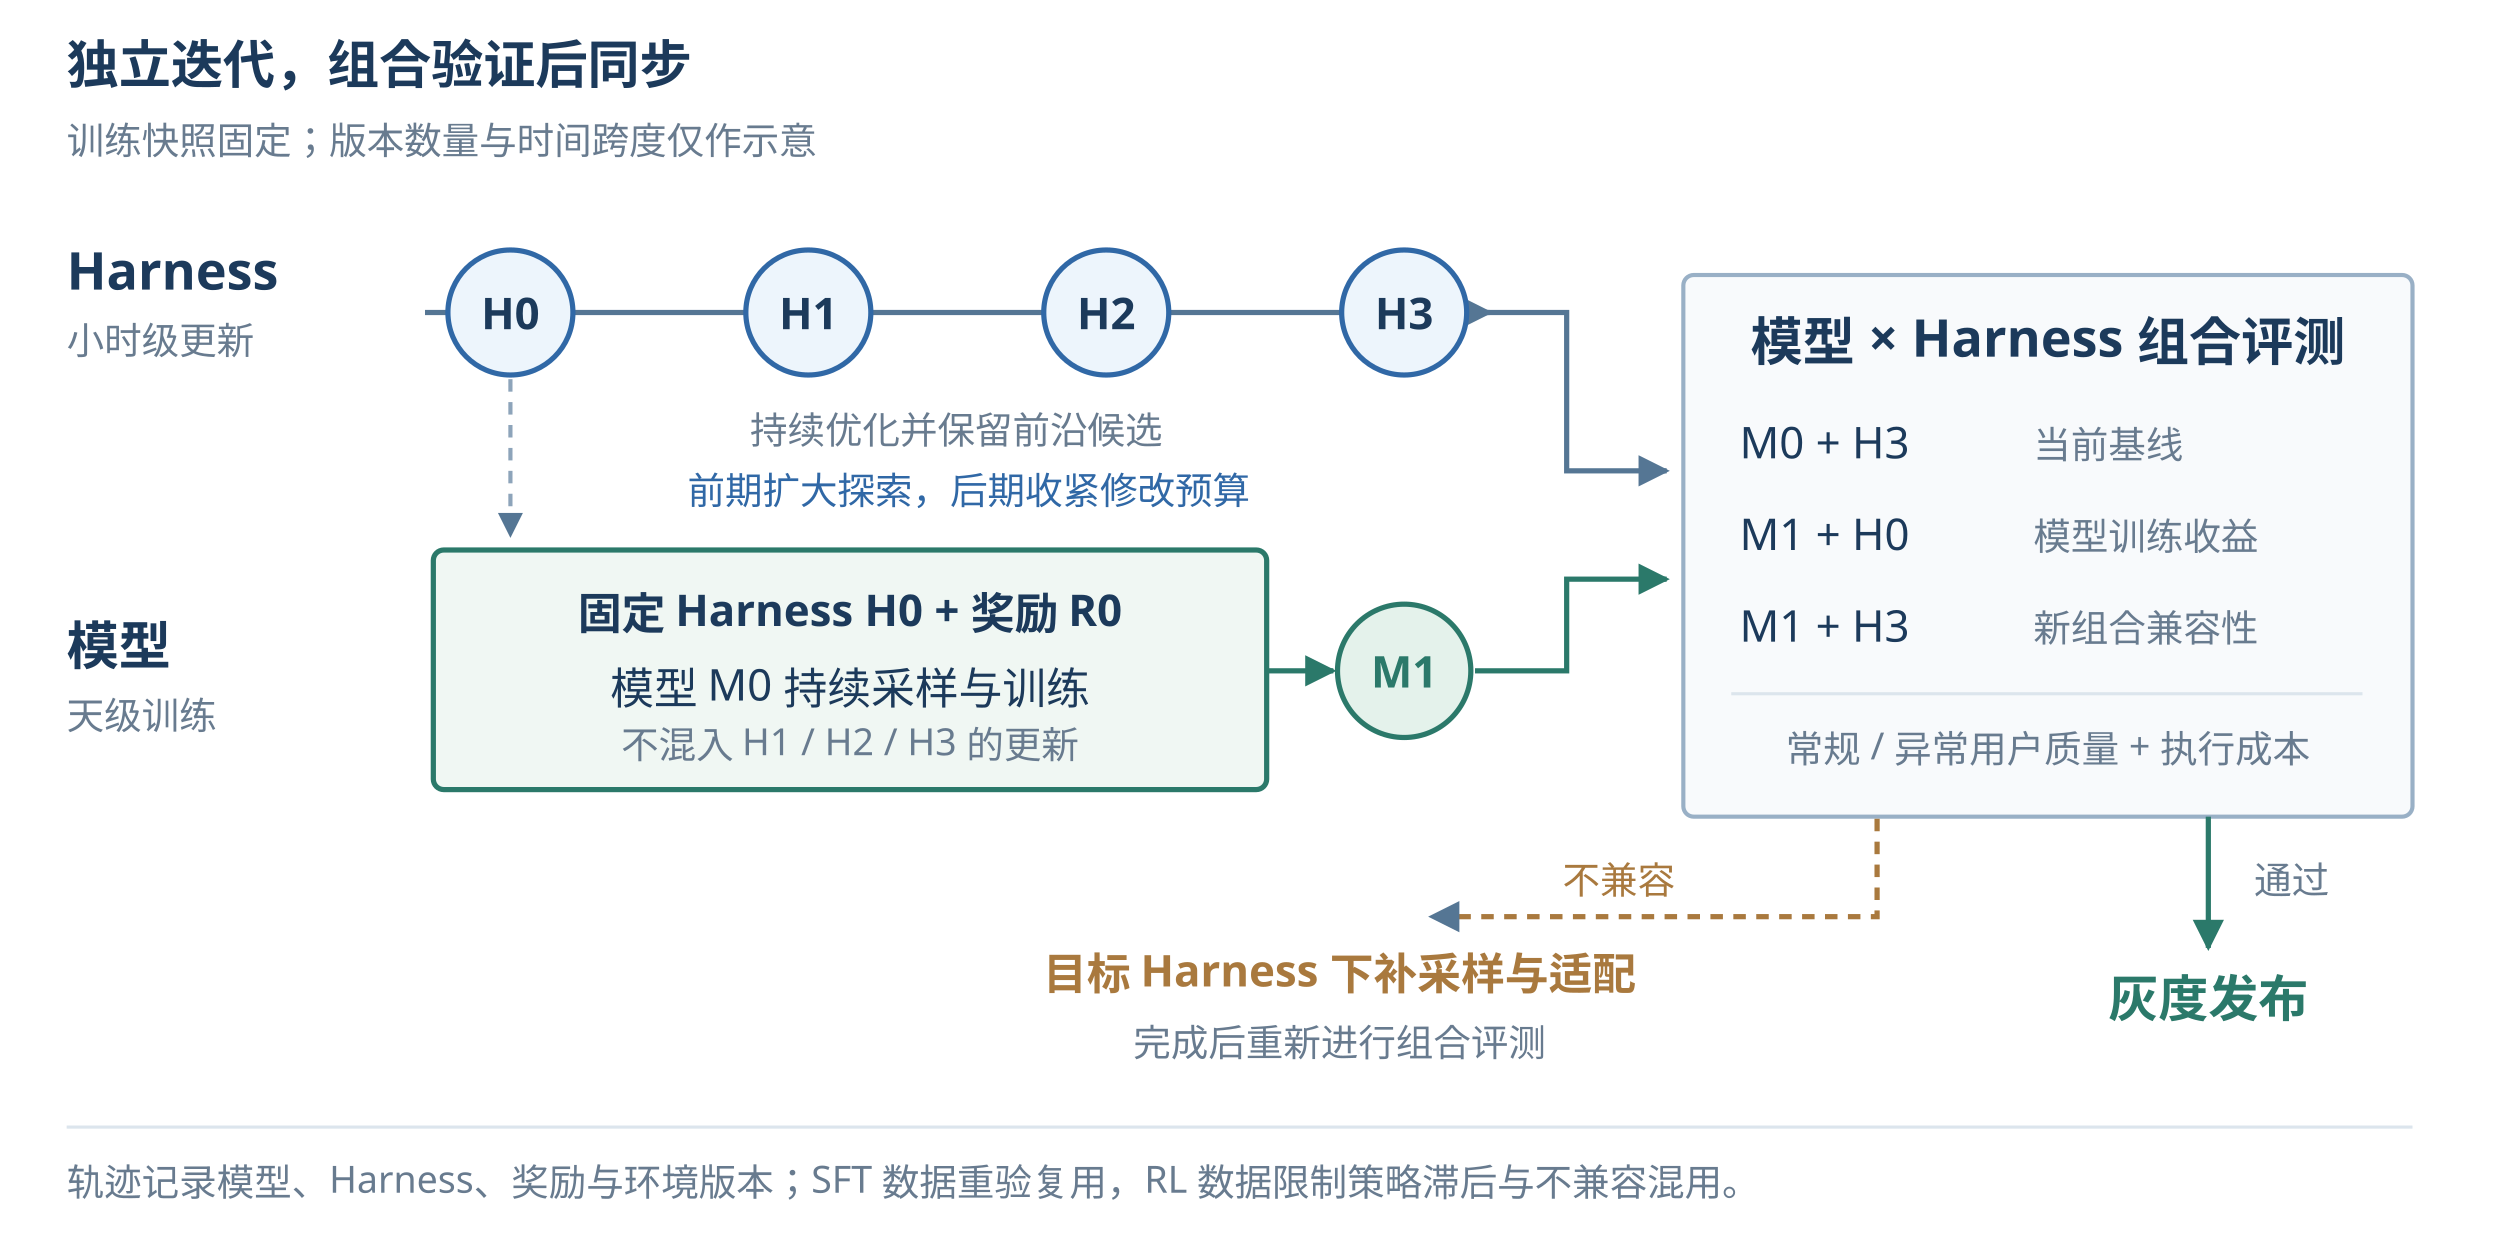
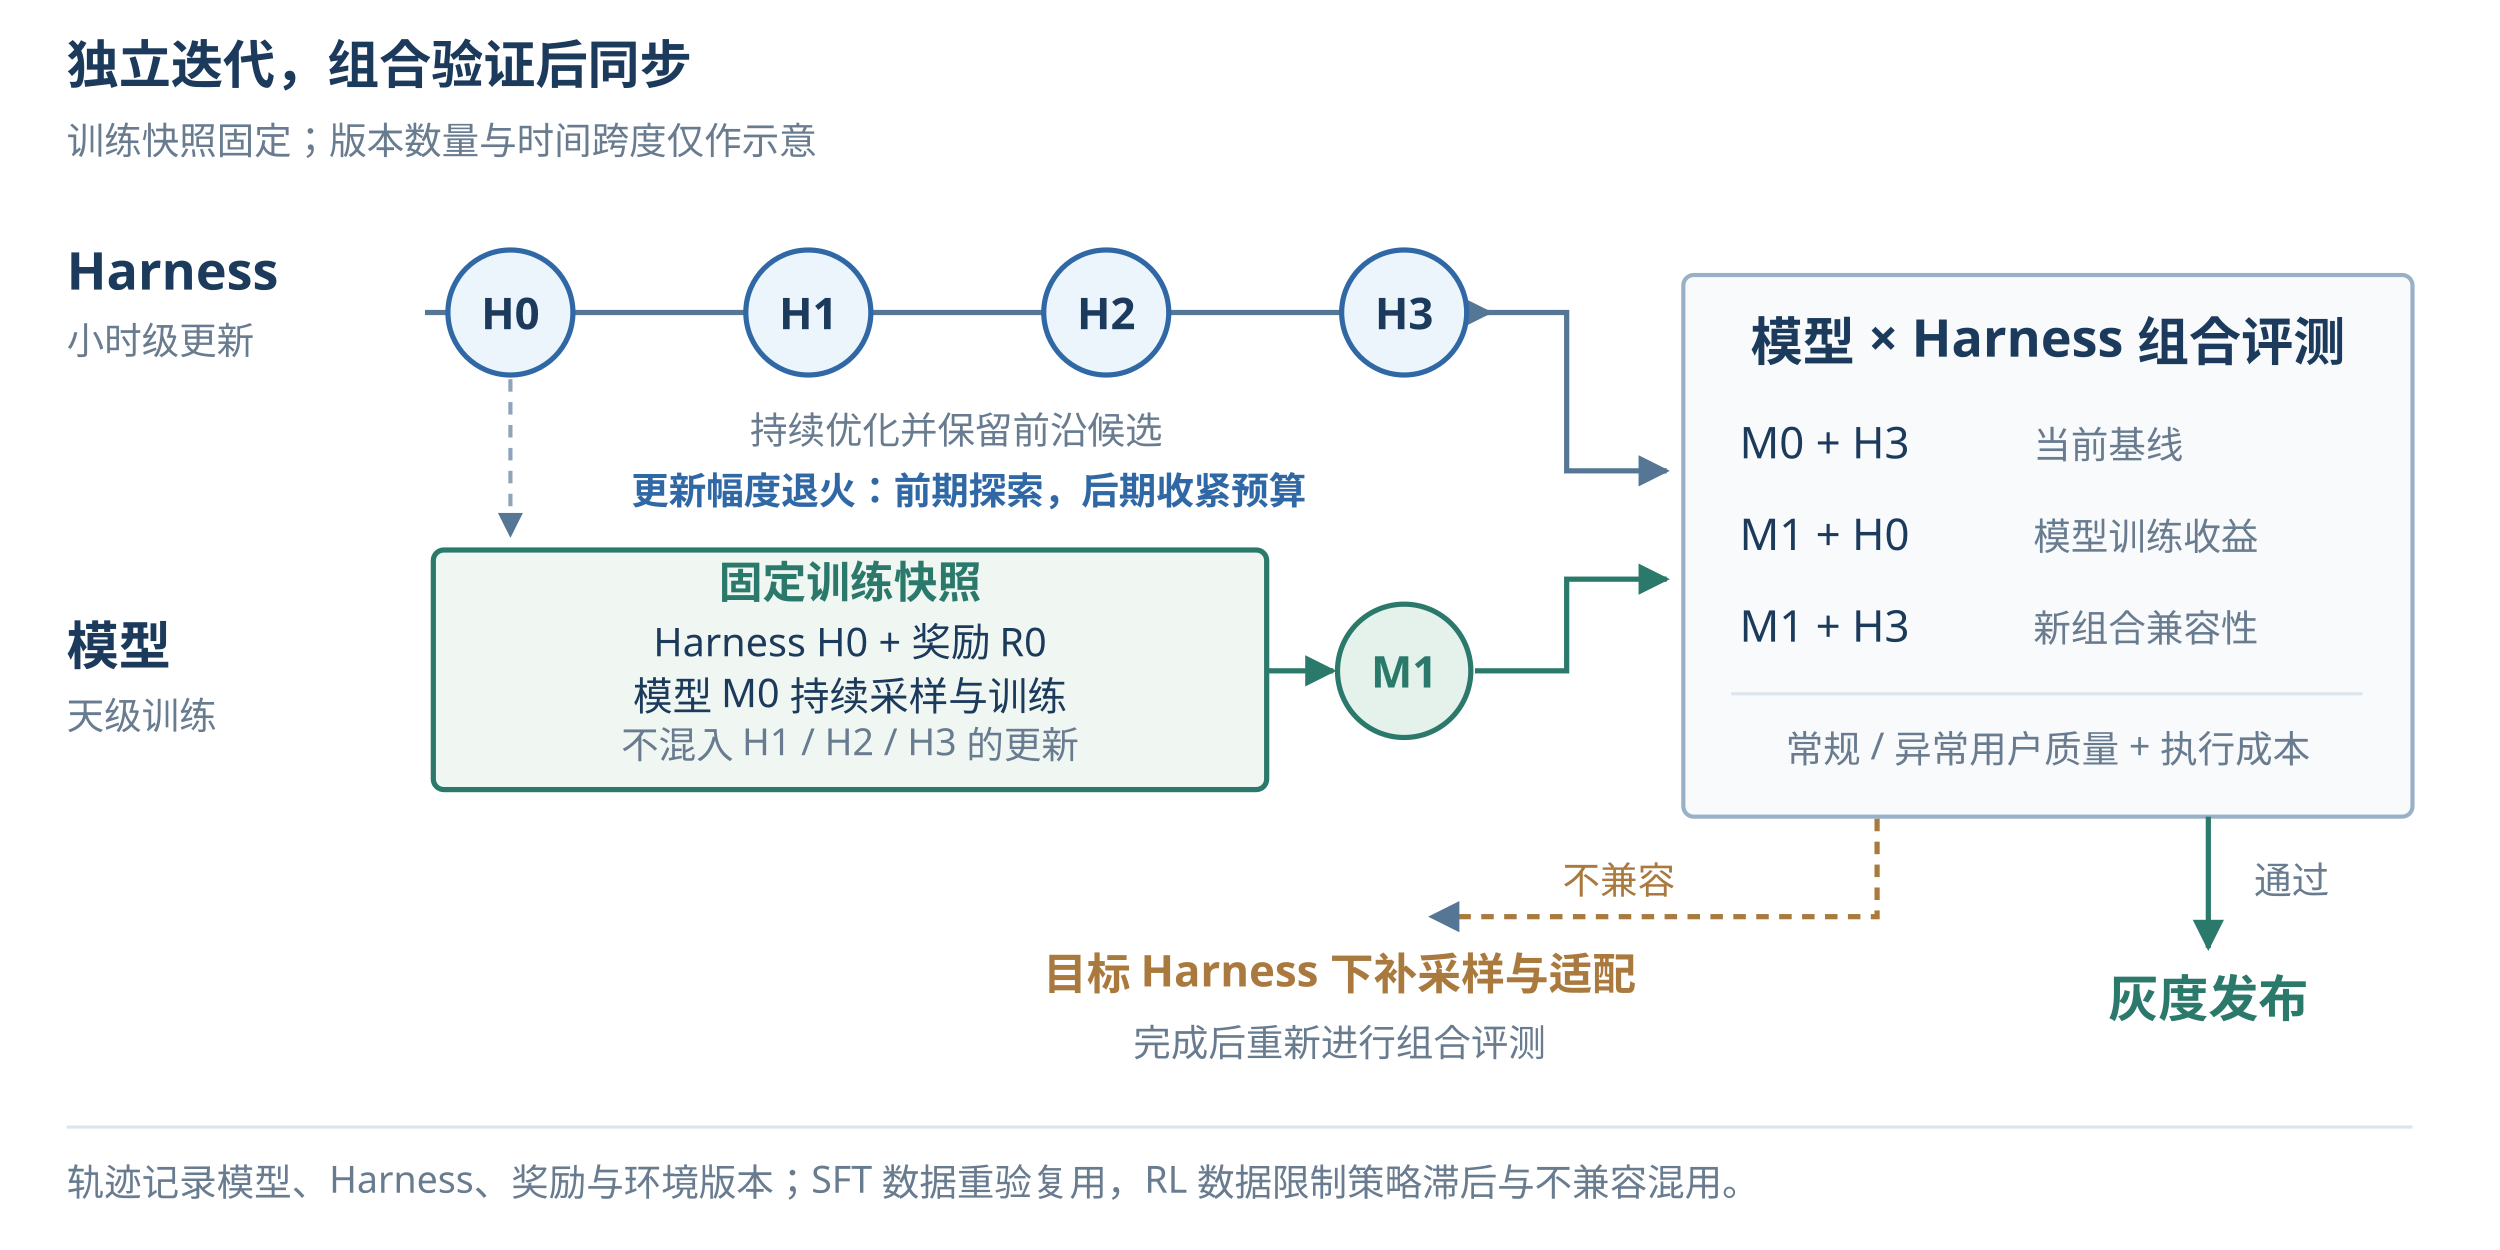
<svg xmlns="http://www.w3.org/2000/svg" width="1200" height="600" viewBox="0 0 1200 600" role="img" aria-labelledby="title desc">
  <defs>
    <marker id="arrow" viewBox="0 0 10 10" refX="9" refY="5" markerWidth="6" markerHeight="6" orient="auto">
      <path d="M0 0L10 5L0 10Z" fill="#557694" />
    </marker>
    <marker id="green" viewBox="0 0 10 10" refX="9" refY="5" markerWidth="6" markerHeight="6" orient="auto">
      <path d="M0 0L10 5L0 10Z" fill="#2b796a" />
    </marker>
  </defs>
  <style>
text{font-family:'Microsoft YaHei','PingFang SC',sans-serif;fill:#1c3a5b;font-size:21px}
.title{font-size:25px;font-weight:700}.small{font-size:18px;fill:#687b8f}.center{text-anchor:middle}
.line{fill:none;stroke:#557694;stroke-width:2.5;marker-end:url(#arrow)}
.green{fill:none;stroke:#2b796a;stroke-width:2.5;marker-end:url(#green)}
</style>
  <rect width="1200" height="600" fill="white" />
  <text x="32" y="40" class="title">独立迭代，组合验证后同步</text>
  <text x="32" y="74" class="small">训练快照固定；版本数量与时间跨度仅作示意</text>
  <text x="32" y="139" class="title">Harness</text>
  <text x="32" y="170" class="small">小时级更新</text>
  <path class="line" d="M204 150H715" />
  <g fill="#edf5fc" stroke="#3068a6" stroke-width="2.5">
    <circle cx="245" cy="150" r="30" />
    <circle cx="388" cy="150" r="30" />
    <circle cx="531" cy="150" r="30" />
    <circle cx="674" cy="150" r="30" />
  </g>
  <g class="center" style="font-weight:700">
    <text x="245" y="158">H0</text>
    <text x="388" y="158">H1</text>
    <text x="531" y="158">H2</text>
    <text x="674" y="158">H3</text>
  </g>
  <text x="459" y="213" class="small center">持续优化并保留前沿候选</text>
-   <text x="465" y="242" class="small center" style="fill:#3068a6">前期扩大探索，后期收紧修改预算</text>
+   <text x="465" y="242" class="small center" style="fill:#3068a6;font-weight:700">更新幅度退火：前期探索，后期收紧预算</text>
  <text x="32" y="319" class="title">模型</text>
  <text x="32" y="350" class="small">天级训练</text>
  <path d="M245 182V257" fill="none" stroke="#8da4ba" stroke-width="2" stroke-dasharray="6 5" marker-end="url(#arrow)" />
  <rect x="208" y="264" width="400" height="115" rx="5" fill="#f0f7f3" stroke="#2b796a" stroke-width="2.5" />
-   <text x="408" y="302" class="center" style="font-weight:700">固定 Harness H0 + 奖励 R0</text>
-   <text x="408" y="338" class="center">模型 M0 持续采样与训练</text>
+   <text x="408" y="287" class="center" style="font-weight:700;fill:#2b796a">固定训练快照</text>
+   <text x="408" y="315" class="center" style="font-size:19px">Harness H0 + 奖励 R0</text>
+   <text x="408" y="341" class="center" style="font-size:19px">模型 M0 持续采样与训练</text>
  <text x="408" y="364" class="small center">不混入 H1 / H2 / H3 的更新</text>
  <path class="green" d="M608 322H640" />
  <circle cx="674" cy="322" r="32" fill="#e4f2eb" stroke="#2b796a" stroke-width="2.5" />
  <text x="674" y="330" class="center" style="font-weight:700;fill:#2b796a">M1</text>
  <path class="line" d="M708 150H752V226H800" />
  <path class="green" d="M708 322H752V278H800" />
  <rect x="808" y="132" width="350" height="260" rx="5" fill="#f8fafc" stroke="#99b0c6" stroke-width="2" />
  <text x="983" y="173" class="title center">模型 × Harness 组合评测</text>
  <text x="835" y="220">M0 + H3</text>
  <text x="976" y="220" class="small">当前基线</text>
  <text x="835" y="264">M1 + H0</text>
  <text x="976" y="264" class="small">模型训练收益</text>
  <text x="835" y="308">M1 + H3</text>
  <text x="976" y="308" class="small">新组合兼容性</text>
  <path d="M831 333H1134" stroke="#dce5ed" stroke-width="1.5" />
  <text x="983" y="366" class="small center">常规 / 异常用户质量 + 执行成本</text>
  <path class="green" d="M1060 392V455" />
  <text x="1082" y="429" class="small">通过</text>
  <text x="1060" y="488" class="center" style="font-size:24px;font-weight:700;fill:#2b796a">灰度发布</text>
  <path d="M901 393V440H687" fill="none" stroke="#a9793e" stroke-width="2.5" stroke-dasharray="6 5" marker-end="url(#arrow)" />
  <text x="777" y="429" class="small center" style="fill:#a9793e">不兼容</text>
  <text x="643" y="475" class="center" style="fill:#a9793e;font-weight:700">目标 Harness 下补采样与适配</text>
  <text x="643" y="507" class="small center">完成后重新进行组合评测</text>
  <path d="M32 541H1158" stroke="#dce5ed" stroke-width="1.5" />
  <text x="32" y="574" class="small">轨迹记录模型、Harness、奖励与环境版本；SFT 数据重验复用，RL 数据限制策略滞后与不兼容混用。</text>
</svg>
